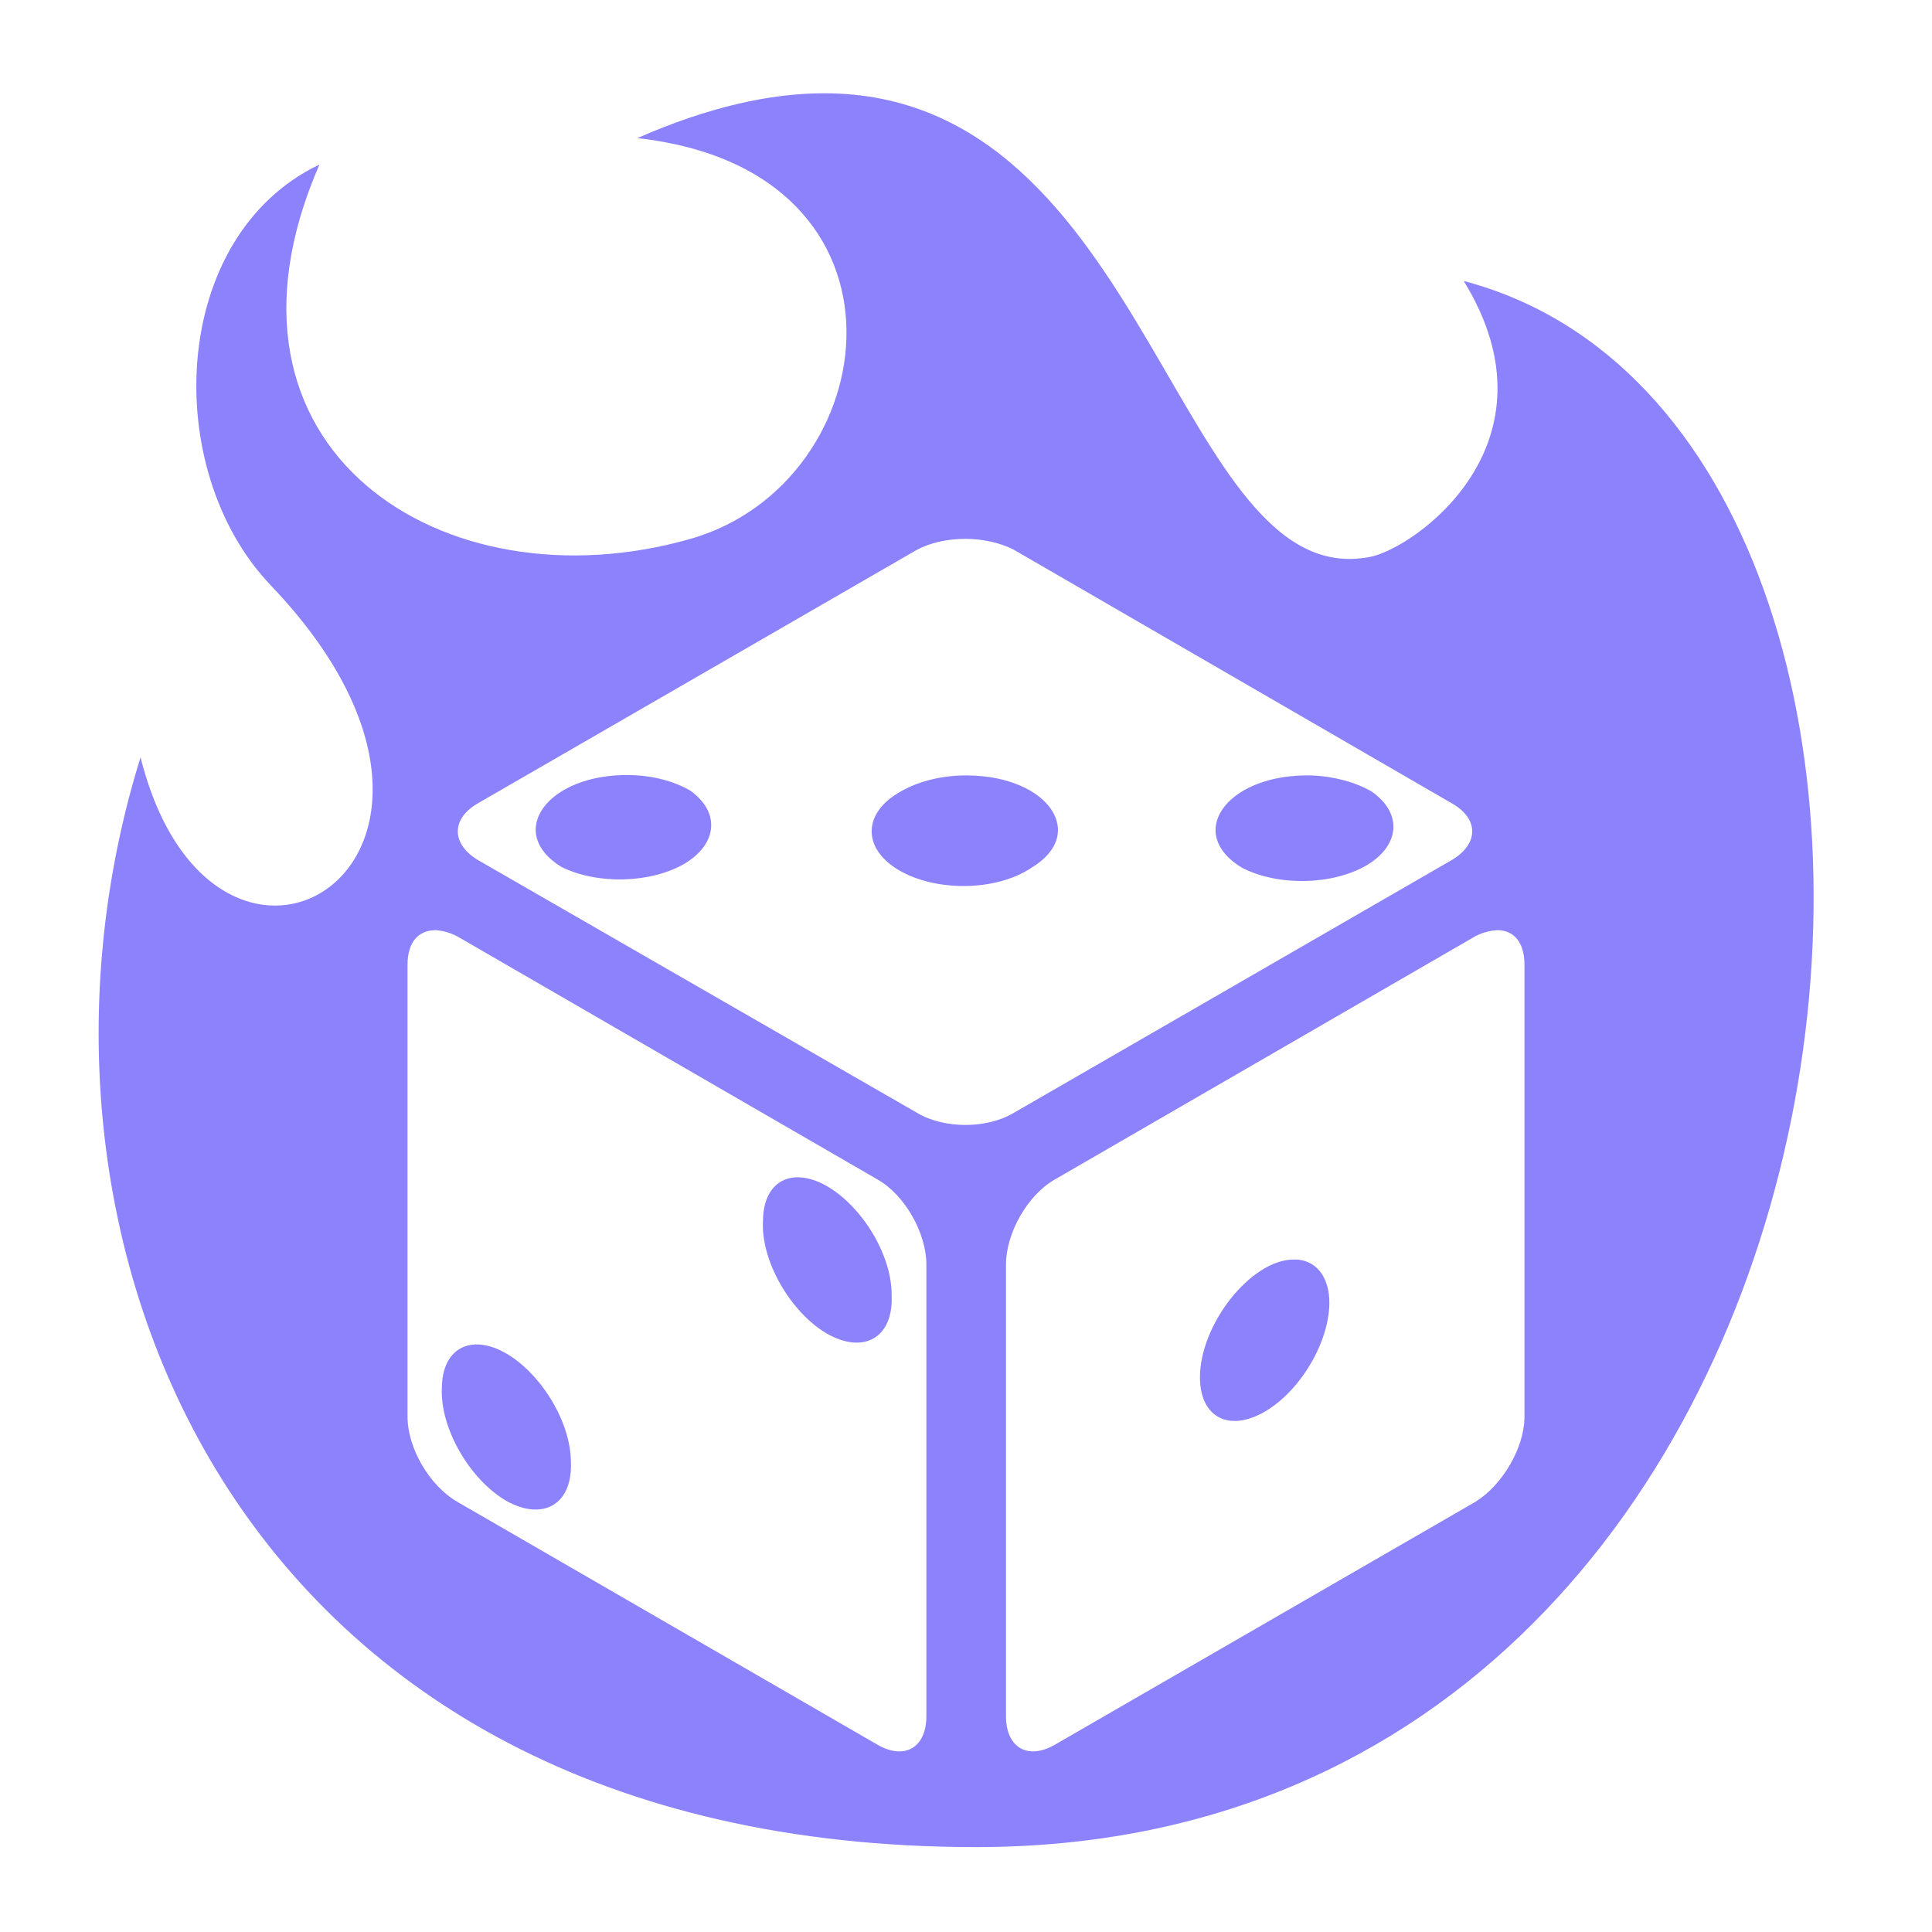
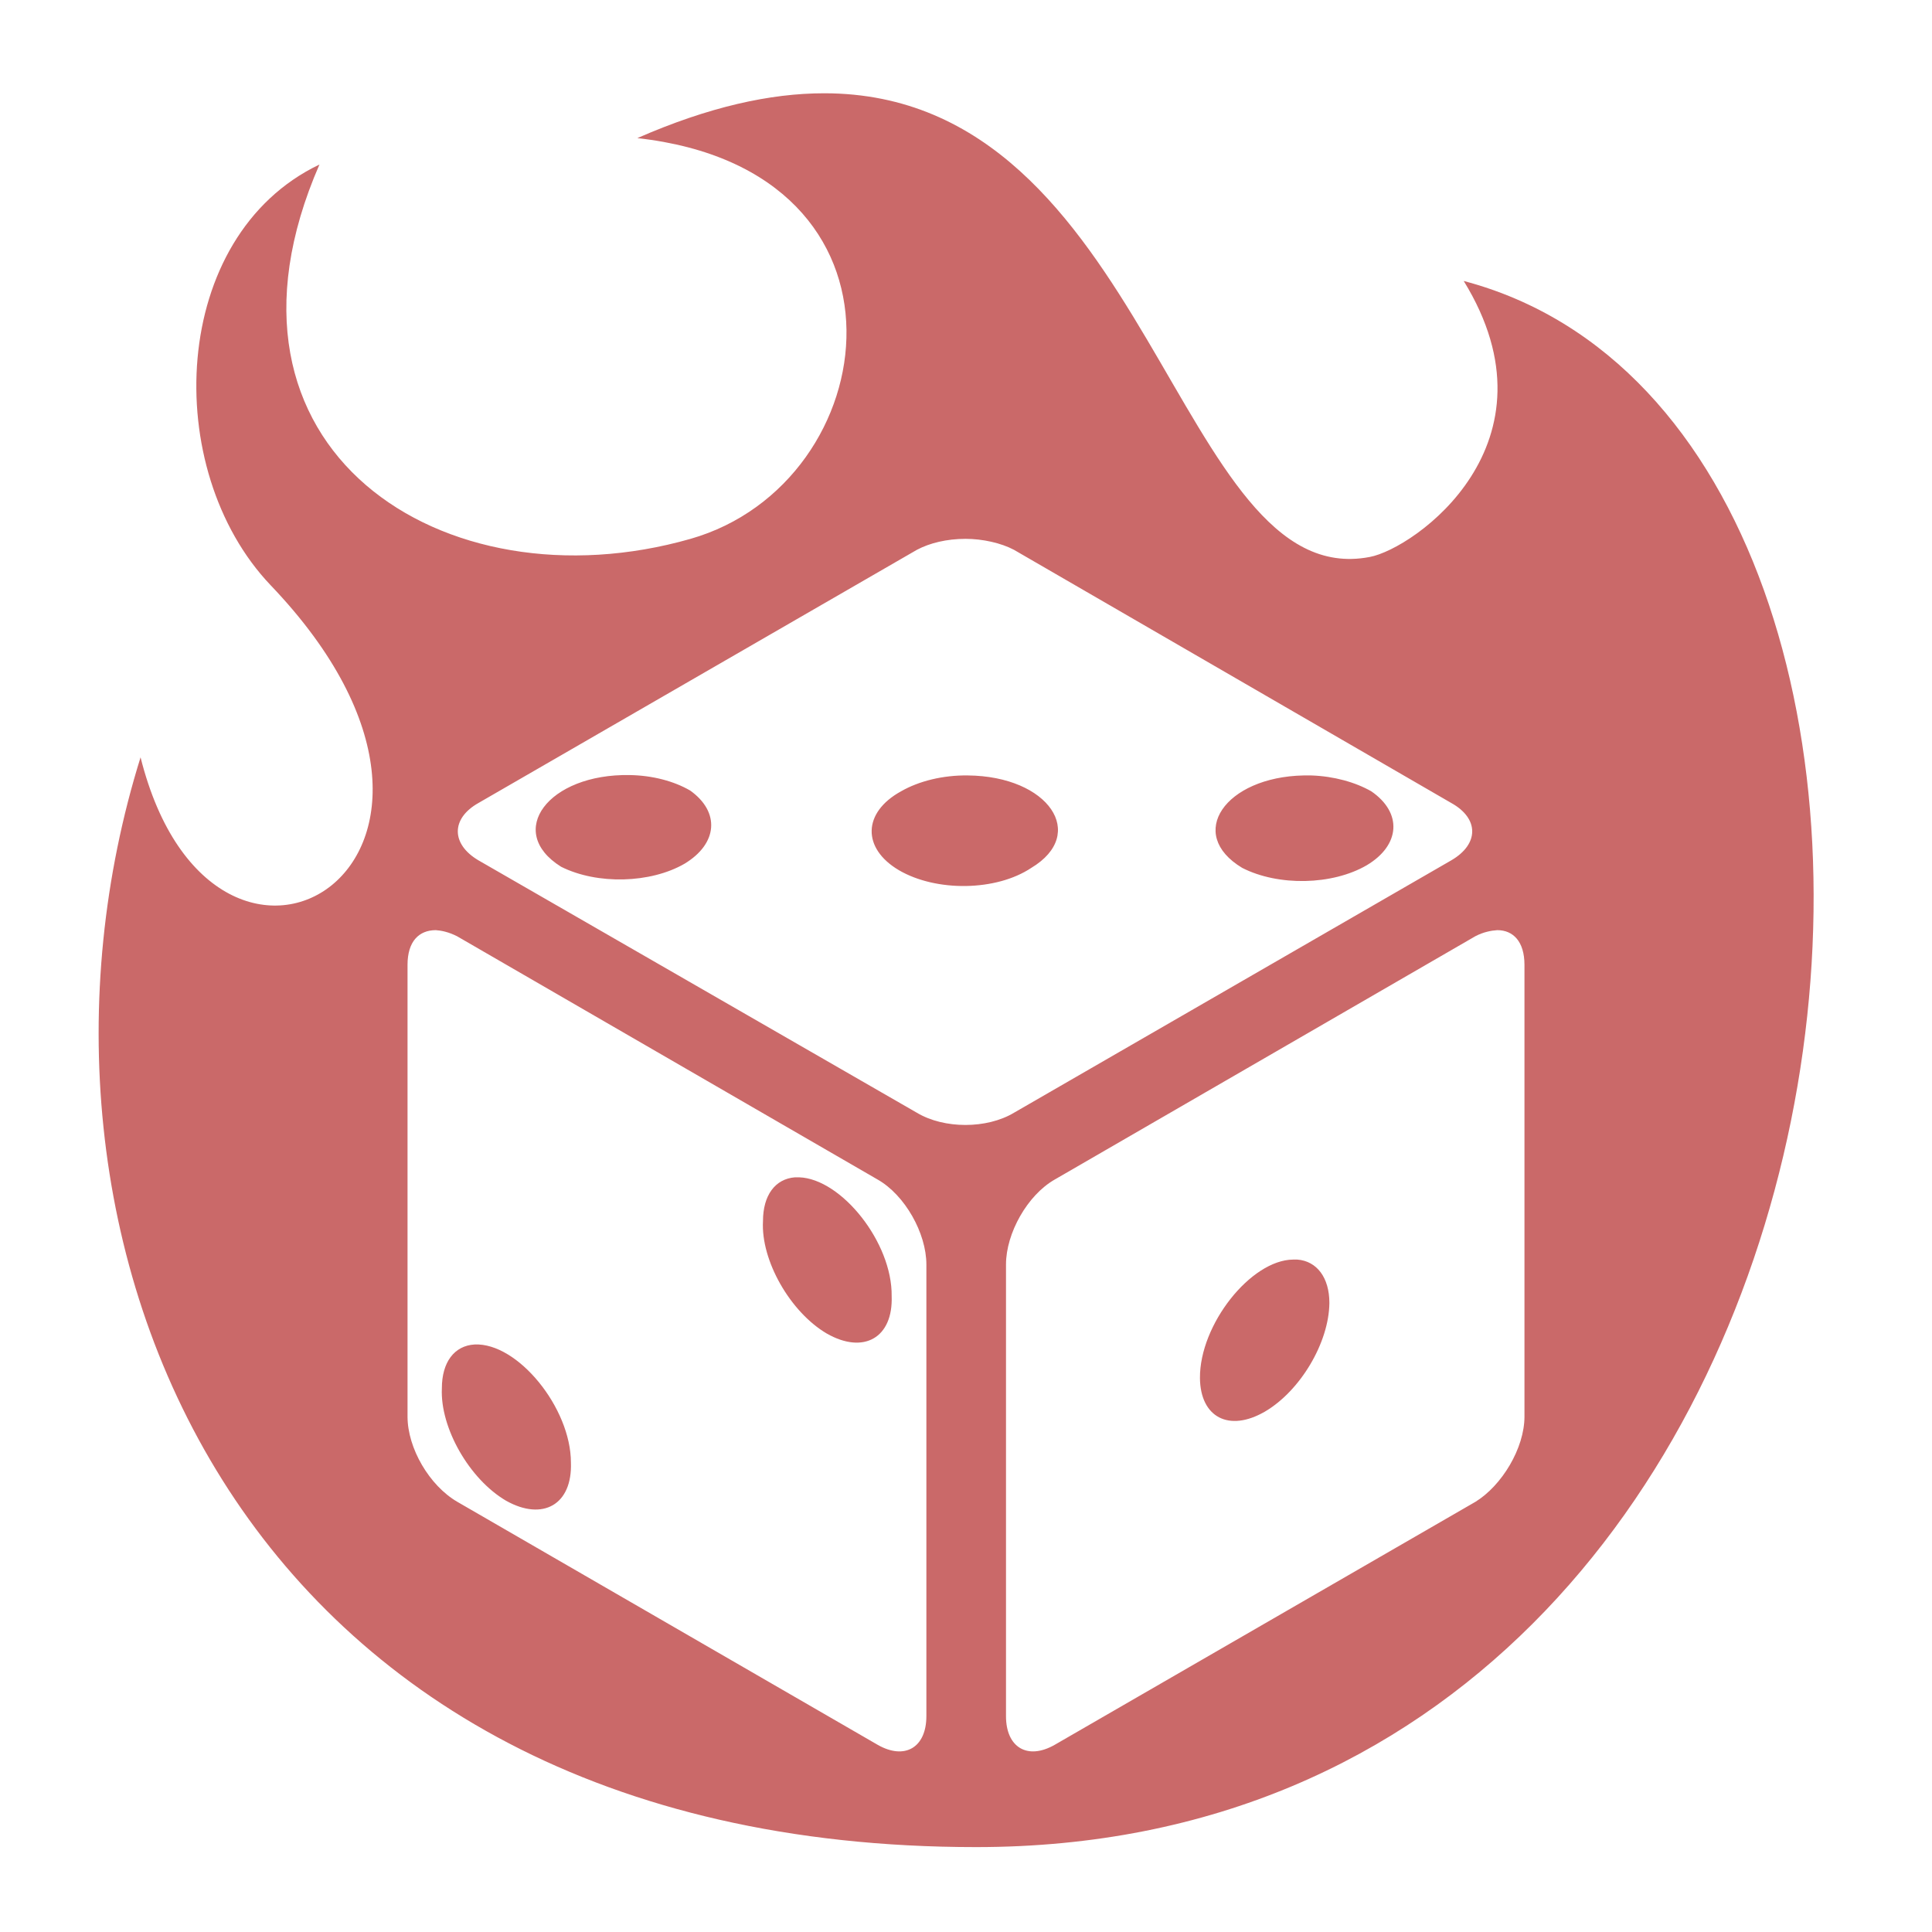
<svg xmlns="http://www.w3.org/2000/svg" width="800px" height="800px" viewBox="0 0 512 512">
-   <path fill="#8C82FC" d="M218.4 24.72c-14.2 0-30.5 3.56-49.5 11.88 77.2 8.6 65.9 91.4 14.1 106.2-65.4 18.7-131.31-23.7-98.34-99.2-39.67 18.95-42.17 80.8-12.93 111.5C141.3 227.9 56.9 279 37.25 200.7-1.929 326.2 60.34 489.5 258.7 489.5c250.7 0 282-374.7 129.2-415.04 26.5 43.04-13.1 70.94-24.9 73.14-51.3 9.9-58.1-122.89-144.6-122.88zm37.5 118.08c4.5 0 9.4 1.1 12.8 2.9l115.9 67.1c7.4 4.1 7.4 10.9 0 15.2l-115.9 66.9c-7.2 4.3-18.5 4.3-25.7 0L126.8 228c-7.3-4.3-7.3-11.1 0-15.2L243 145.7c3.4-1.8 7.9-2.9 12.9-2.9zm-89 62.6c-21.6-.4-33.1 15-18.2 24.3 9.6 4.8 23.7 4.4 32.7-.8 8.8-5.3 9.5-13.7 1.5-19.4-4.3-2.5-10-4-16-4.1zm178.6.1c-20.8.4-31.3 15.5-16.3 24.5 9.6 4.9 23.9 4.6 33-.7 8.9-5.3 9.5-13.9 1.2-19.6-4.2-2.4-9.9-4-15.9-4.2h-2zm-89 0c-6.6-.1-13 1.5-17.7 4.2-10.2 5.6-10.4 15.1-.6 20.9 9.9 5.8 25.8 5.6 35.1-.6 15-9 4.6-24.3-16.8-24.5zm-141 41c1.5.1 3.4.5 5.6 1.6l111.5 64.5c7.2 4.1 12.9 14.2 12.9 22.5v119.7c0 8.3-5.7 11.7-12.9 7.6L121.2 398c-7.4-4.3-13.2-14.2-13.2-22.6V255.7c0-6.2 3-9.2 7.5-9.2zm281.3 0c4.2 0 7.2 3 7.2 9.2v119.7c0 8.4-6 18.3-13 22.6l-111.5 64.4c-7.2 4.1-12.9.7-12.9-7.6V335.1c0-8.3 5.7-18.4 12.9-22.5L391 248.1c2.1-1.1 4.2-1.5 5.8-1.6zm-185 65.5h-1.1c-5.3.4-8.5 4.8-8.5 11.6-.6 10.4 7.2 24.1 16.9 29.8 9.8 5.6 17.6 1.1 17.2-9.9.2-14.2-13.3-31.1-24.5-31.5zm130.9 21.8c-11.2.1-24.8 17.2-24.7 31.4.1 10.4 7.7 14.4 17.2 8.9 9.4-5.5 17-18.3 17.1-28.8 0-6.7-3.3-11.1-8.5-11.5h-1.1zm-216.9 22.5c-5.4.3-8.7 4.7-8.7 11.6-.5 10.5 7.3 24.1 17 29.8 9.8 5.5 17.6 1 17.2-10.1 0-14.5-14.1-31.8-25.5-31.3z" />
+   <path fill="rgb(184 53 53 / 74%)" d="M218.4 24.72c-14.2 0-30.5 3.56-49.5 11.88 77.2 8.6 65.9 91.4 14.1 106.2-65.4 18.7-131.31-23.7-98.34-99.2-39.67 18.95-42.17 80.8-12.93 111.5C141.3 227.9 56.9 279 37.25 200.7-1.929 326.2 60.34 489.5 258.7 489.5c250.7 0 282-374.7 129.2-415.04 26.5 43.04-13.1 70.94-24.9 73.14-51.3 9.9-58.1-122.89-144.6-122.88zm37.5 118.08c4.5 0 9.4 1.1 12.8 2.9l115.9 67.1c7.4 4.1 7.4 10.9 0 15.2l-115.9 66.9c-7.2 4.3-18.5 4.3-25.7 0L126.8 228c-7.3-4.3-7.3-11.1 0-15.2L243 145.7c3.4-1.8 7.9-2.9 12.9-2.9zm-89 62.6c-21.6-.4-33.1 15-18.2 24.3 9.6 4.8 23.7 4.4 32.7-.8 8.8-5.3 9.5-13.7 1.5-19.4-4.3-2.5-10-4-16-4.1zm178.6.1c-20.8.4-31.3 15.5-16.3 24.5 9.6 4.9 23.9 4.6 33-.7 8.9-5.3 9.5-13.9 1.2-19.6-4.2-2.4-9.9-4-15.9-4.2h-2zm-89 0c-6.6-.1-13 1.5-17.7 4.2-10.2 5.6-10.4 15.1-.6 20.9 9.9 5.8 25.8 5.6 35.1-.6 15-9 4.6-24.3-16.8-24.5zm-141 41c1.5.1 3.4.5 5.6 1.6l111.5 64.5c7.2 4.1 12.9 14.2 12.9 22.5v119.7c0 8.3-5.7 11.7-12.9 7.6L121.2 398c-7.4-4.3-13.2-14.2-13.2-22.6V255.7c0-6.2 3-9.2 7.5-9.2zm281.3 0c4.2 0 7.2 3 7.2 9.2v119.7c0 8.4-6 18.3-13 22.6l-111.5 64.4c-7.2 4.1-12.9.7-12.9-7.6V335.1c0-8.3 5.7-18.4 12.9-22.5L391 248.1c2.1-1.1 4.2-1.5 5.8-1.6zm-185 65.5h-1.1c-5.3.4-8.5 4.8-8.5 11.6-.6 10.4 7.2 24.1 16.9 29.8 9.8 5.6 17.6 1.1 17.2-9.9.2-14.2-13.3-31.1-24.5-31.5zm130.9 21.8c-11.2.1-24.8 17.2-24.7 31.4.1 10.4 7.7 14.4 17.2 8.9 9.4-5.5 17-18.3 17.1-28.8 0-6.7-3.3-11.1-8.5-11.5h-1.1zm-216.9 22.5c-5.4.3-8.7 4.7-8.7 11.6-.5 10.5 7.3 24.1 17 29.8 9.8 5.5 17.6 1 17.2-10.1 0-14.5-14.1-31.8-25.5-31.3z" />
</svg>
